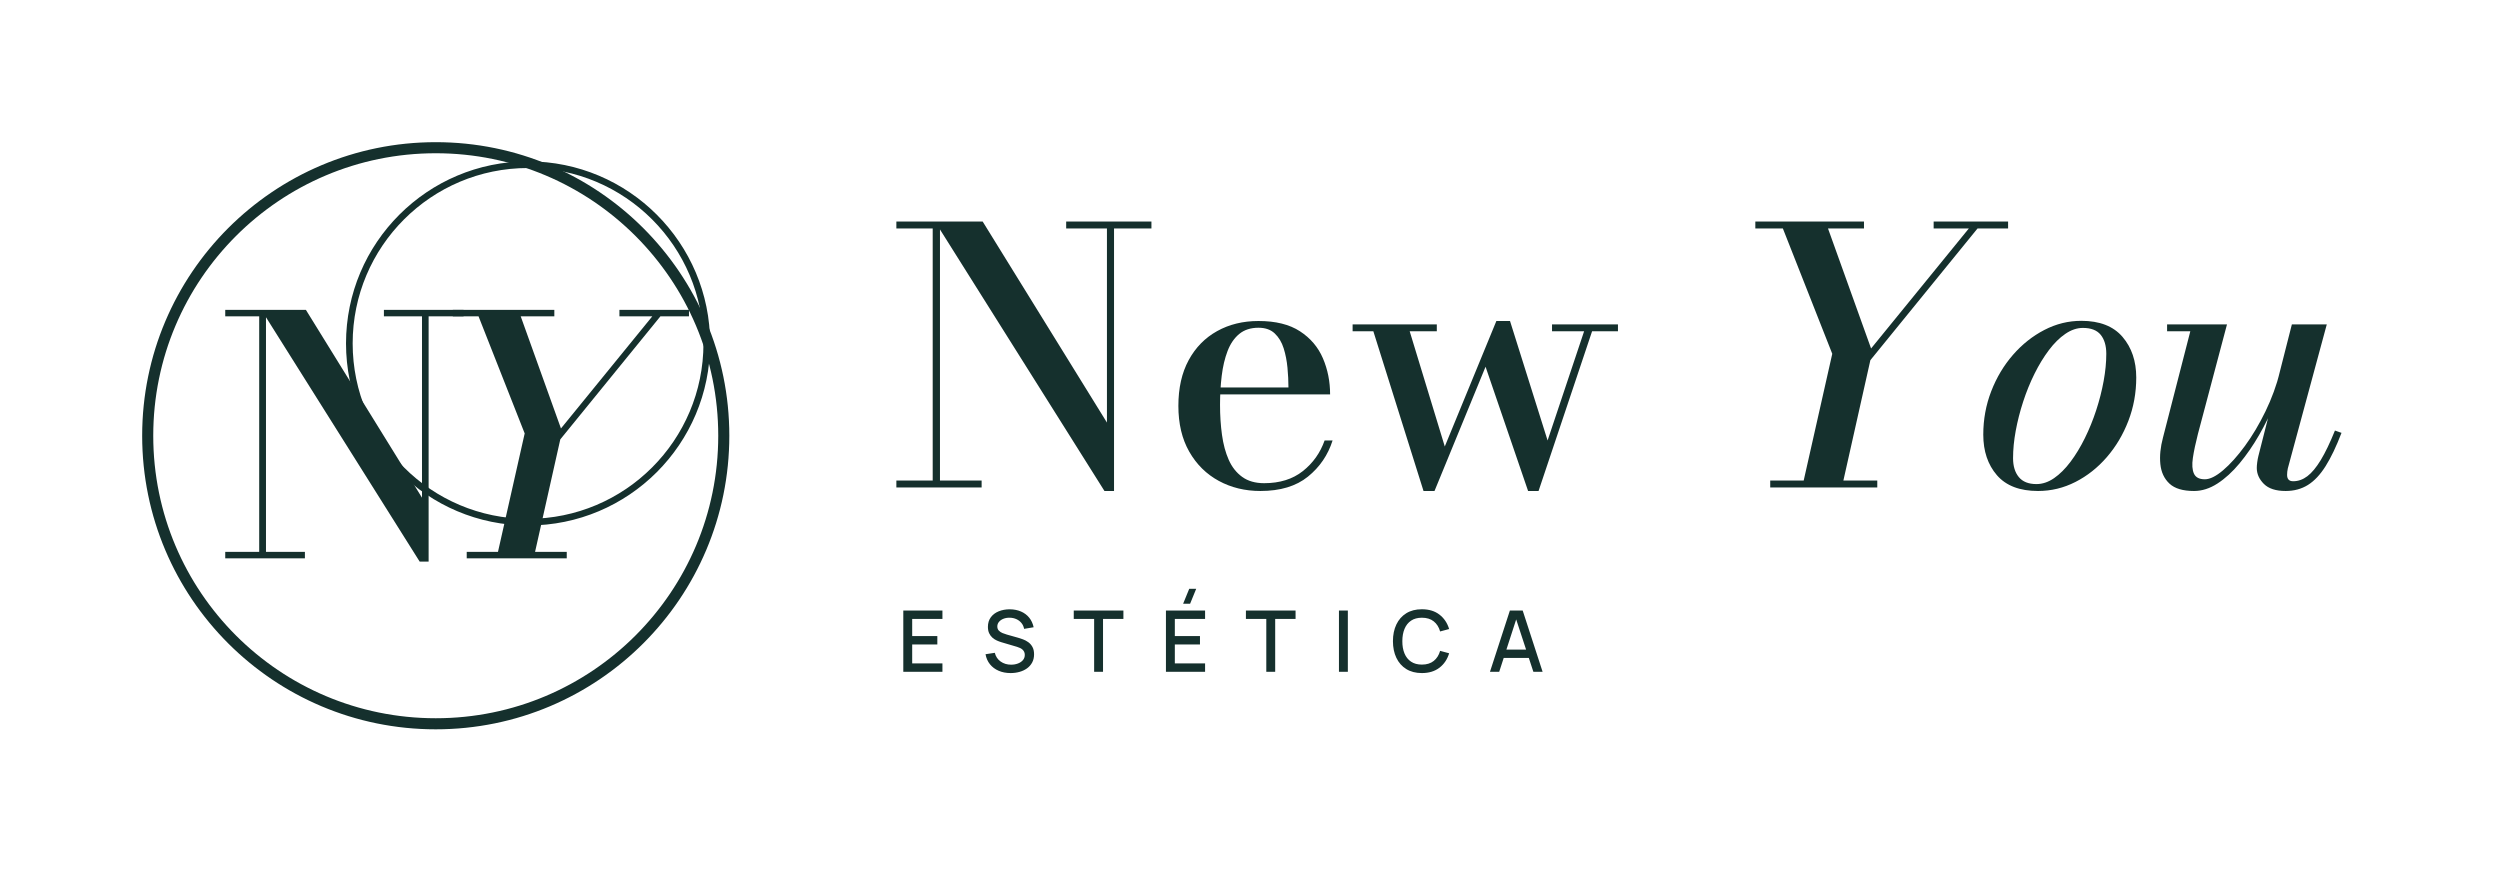
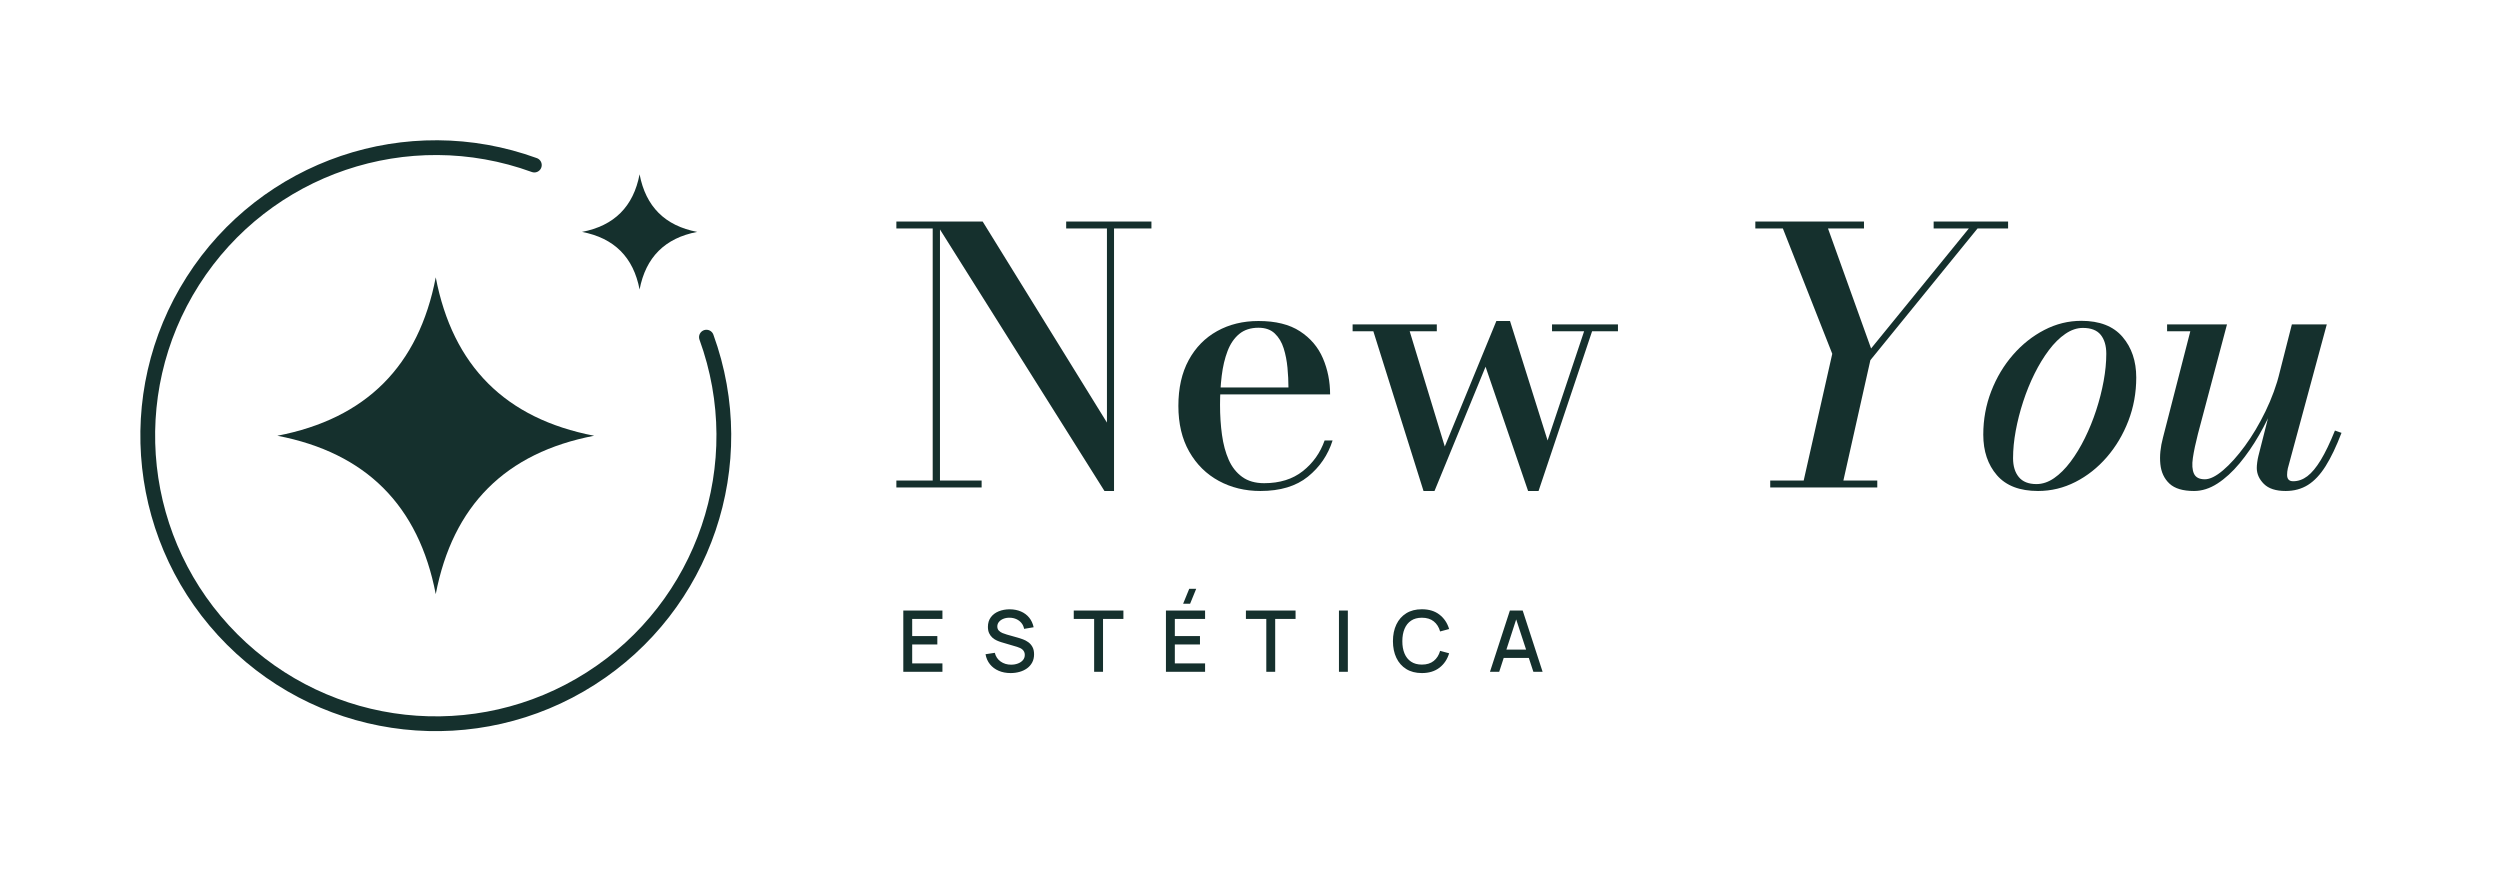
<svg xmlns="http://www.w3.org/2000/svg" viewBox="0 0 677 236" width="677" height="236">
-   <circle cx="118.0" cy="118.0" r="78.0" fill="none" stroke="#15302D" stroke-width="3" />
-   <circle cx="143.0" cy="93.0" r="48.4" fill="none" stroke="#15302D" stroke-width="1.80" />
-   <path d="M72.029 83.914V149.44H82.569V151.189H60.996V149.44H70.19V85.663H60.996V83.914ZM125.535 83.914V85.663H116.071V152.086H113.65L70.773 83.914H82.838L114.277 134.774V85.663H103.962V83.914Z" fill="#15302D" />
-   <path d="M134.46 151.189 142.084 117.372 128.899 83.914H140.38L151.907 116.027L177.92 84.093H180.117L151.727 118.987L144.506 151.189ZM126.387 151.189V149.44H153.476V151.189ZM122.62 85.663V83.914H150.113V85.663ZM167.739 85.663V83.914H186.576V85.663Z" fill="#15302D" />
+   <path d="M191.3,91.3 A78,78 0 1 1 144.7,44.7" fill="none" stroke="#15302D" stroke-width="4" stroke-linecap="round" />
+   <path d="M173.2,47.2 Q175.7,60.3 188.8,62.8 Q175.7,65.3 173.2,78.4 Q170.7,65.3 157.6,62.8 Q170.7,60.3 173.2,47.2Z" fill="#15302D" />
+   <path d="M118.0,75.1 Q124.9,111.1 160.9,118.0 Q124.9,124.9 118.0,160.9 Q111.1,124.9 75.1,118.0 Q111.1,111.1 118.0,75.1Z" fill="#15302D" />
  <path d="M254.544 60.0V130.128H265.824V132.0H242.736V130.128H252.576V61.872H242.736V60.0ZM311.808 60.0V61.872H301.68V132.96H299.088L253.2 60.0H266.112L299.76 114.432V61.872H288.72V60.0ZM341.328 132.96Q335.088 132.96 330.048 130.224Q325.008 127.488 322.056 122.328Q319.104 117.168 319.104 109.92Q319.104 102.672 321.888 97.536Q324.672 92.4 329.592 89.664Q334.512 86.928 340.8 86.928Q347.76 86.928 352.032 89.712Q356.304 92.496 358.248 97.032Q360.192 101.568 360.192 106.8H325.584V104.928H348.912Q348.912 102.384 348.648 99.576Q348.384 96.768 347.616 94.32Q346.848 91.872 345.216 90.312Q343.584 88.752 340.8 88.752Q337.632 88.752 335.592 90.432Q333.552 92.112 332.424 95.064Q331.296 98.016 330.84 101.76Q330.384 105.504 330.384 109.632Q330.384 113.904 330.912 117.744Q331.44 121.584 332.736 124.512Q334.032 127.44 336.384 129.144Q338.736 130.848 342.336 130.848Q348.672 130.848 352.8 127.584Q356.928 124.32 358.704 119.28H360.864Q358.992 125.184 354.192 129.072Q349.392 132.96 341.328 132.96ZM438.144 87.84V89.712H431.136L416.64 132.96H413.808L402.288 99.312L388.464 132.96H385.488L371.904 89.712H366.288V87.84H389.088V89.712H381.744L391.248 120.912L405.216 86.928H408.912L419.088 119.28L428.976 89.712H420.288V87.84Z" fill="#15302D" />
  <path d="M488.016 132.0 496.176 95.808 482.064 60.0H494.352L506.688 94.368L534.528 60.192H536.88L506.496 97.536L498.768 132.0ZM479.376 132.0V130.128H508.368V132.0ZM475.344 61.872V60.0H504.768V61.872ZM523.632 61.872V60.0H543.792V61.872ZM551.904 132.96Q544.464 132.96 540.768 128.688Q537.072 124.416 537.072 117.696Q537.072 111.504 539.232 105.936Q541.392 100.368 545.112 96.096Q548.832 91.824 553.608 89.352Q558.384 86.88 563.616 86.88Q571.056 86.88 574.776 91.224Q578.496 95.568 578.496 102.24Q578.496 108.432 576.36 113.976Q574.224 119.52 570.528 123.792Q566.832 128.064 562.032 130.512Q557.232 132.96 551.904 132.96ZM551.472 131.088Q553.92 131.088 556.248 129.48Q558.576 127.872 560.688 125.064Q562.8 122.256 564.576 118.656Q566.352 115.056 567.648 111.096Q568.944 107.136 569.664 103.2Q570.384 99.264 570.384 95.808Q570.384 92.544 568.872 90.672Q567.36 88.8 564.048 88.8Q561.648 88.8 559.296 90.408Q556.944 92.016 554.832 94.824Q552.72 97.632 550.944 101.208Q549.168 104.784 547.872 108.768Q546.576 112.752 545.856 116.664Q545.136 120.576 545.136 124.08Q545.136 127.296 546.696 129.192Q548.256 131.088 551.472 131.088ZM594.144 132.96Q589.632 132.96 587.496 130.968Q585.36 128.976 585.024 125.688Q584.688 122.4 585.744 118.464L593.136 89.712H586.848V87.84H603.072L595.2 117.504Q594.24 121.248 593.832 123.984Q593.424 126.72 594.12 128.256Q594.816 129.792 597.072 129.792Q599.136 129.792 602.016 127.344Q604.896 124.896 607.92 120.768Q610.944 116.64 613.488 111.408Q616.032 106.176 617.424 100.608H618.864Q617.856 104.64 616.032 109.104Q614.208 113.568 611.76 117.816Q609.312 122.064 606.456 125.496Q603.6 128.928 600.48 130.944Q597.36 132.96 594.144 132.96ZM618.96 132.96Q614.976 132.96 613.056 131.04Q611.136 129.12 611.136 126.72Q611.136 126.096 611.256 125.184Q611.376 124.272 611.568 123.504L620.64 87.84H630.096L619.536 126.864Q619.44 127.296 619.392 127.752Q619.344 128.208 619.344 128.592Q619.344 130.32 620.976 130.32Q623.04 130.32 624.84 128.952Q626.64 127.584 628.464 124.584Q630.288 121.584 632.304 116.592L634.08 117.216Q631.968 122.736 629.784 126.216Q627.6 129.696 624.984 131.328Q622.368 132.96 618.96 132.96Z" fill="#15302D" />
  <path d="M244.613 181.92V165.331H255.211V167.601H247.02V172.255H253.829V174.524H247.02V179.651H255.211V181.92ZM273.666 182.266Q271.881 182.266 270.446 181.649Q269.012 181.033 268.085 179.887Q267.157 178.74 266.881 177.162L269.392 176.782Q269.772 178.303 270.982 179.149Q272.192 179.996 273.804 179.996Q274.807 179.996 275.648 179.679Q276.489 179.363 277.001 178.769Q277.514 178.176 277.514 177.347Q277.514 176.897 277.358 176.552Q277.203 176.206 276.932 175.947Q276.661 175.688 276.276 175.498Q275.89 175.308 275.429 175.169L271.178 173.914Q270.556 173.729 269.911 173.436Q269.266 173.142 268.73 172.664Q268.194 172.186 267.86 171.477Q267.526 170.769 267.526 169.755Q267.526 168.223 268.315 167.157Q269.104 166.092 270.452 165.544Q271.8 164.997 273.47 164.997Q275.152 165.02 276.483 165.596Q277.813 166.172 278.695 167.249Q279.576 168.326 279.91 169.859L277.33 170.296Q277.157 169.363 276.592 168.689Q276.028 168.015 275.21 167.652Q274.392 167.29 273.436 167.278Q272.514 167.255 271.748 167.555Q270.982 167.854 270.527 168.396Q270.072 168.937 270.072 169.64Q270.072 170.331 270.475 170.757Q270.878 171.183 271.472 171.431Q272.065 171.679 272.652 171.84L275.717 172.704Q276.293 172.865 277.024 173.136Q277.756 173.407 278.441 173.891Q279.127 174.374 279.576 175.175Q280.025 175.976 280.025 177.185Q280.025 178.441 279.518 179.391Q279.012 180.342 278.13 180.981Q277.249 181.62 276.097 181.943Q274.945 182.266 273.666 182.266ZM296.292 181.92V167.601H290.773V165.331H304.217V167.601H298.699V181.92ZM322.281 163.488H320.391L322.039 159.456H323.928ZM315.737 181.92V165.331H326.336V167.601H318.145V172.255H324.953V174.524H318.145V179.651H326.336V181.92ZM342.913 181.92V167.601H337.395V165.331H350.839V167.601H345.321V181.92ZM362.589 181.92V165.331H364.997V181.92ZM385.053 182.266Q382.565 182.266 380.814 181.177Q379.063 180.088 378.135 178.141Q377.208 176.195 377.208 173.626Q377.208 171.057 378.135 169.11Q379.063 167.163 380.814 166.074Q382.565 164.986 385.053 164.986Q387.922 164.986 389.805 166.437Q391.689 167.889 392.426 170.342L389.984 170.999Q389.5 169.26 388.261 168.269Q387.023 167.278 385.053 167.278Q383.291 167.278 382.116 168.073Q380.94 168.868 380.347 170.296Q379.754 171.725 379.754 173.626Q379.742 175.526 380.336 176.955Q380.929 178.383 382.11 179.178Q383.291 179.973 385.053 179.973Q387.023 179.973 388.261 178.977Q389.5 177.98 389.984 176.252L392.426 176.909Q391.689 179.363 389.805 180.814Q387.922 182.266 385.053 182.266ZM403.485 181.92 408.876 165.331H412.344L417.735 181.92H415.236L410.27 166.783H410.892L405.985 181.92ZM406.284 178.176V175.918H414.948V178.176Z" fill="#15302D" />
</svg>
